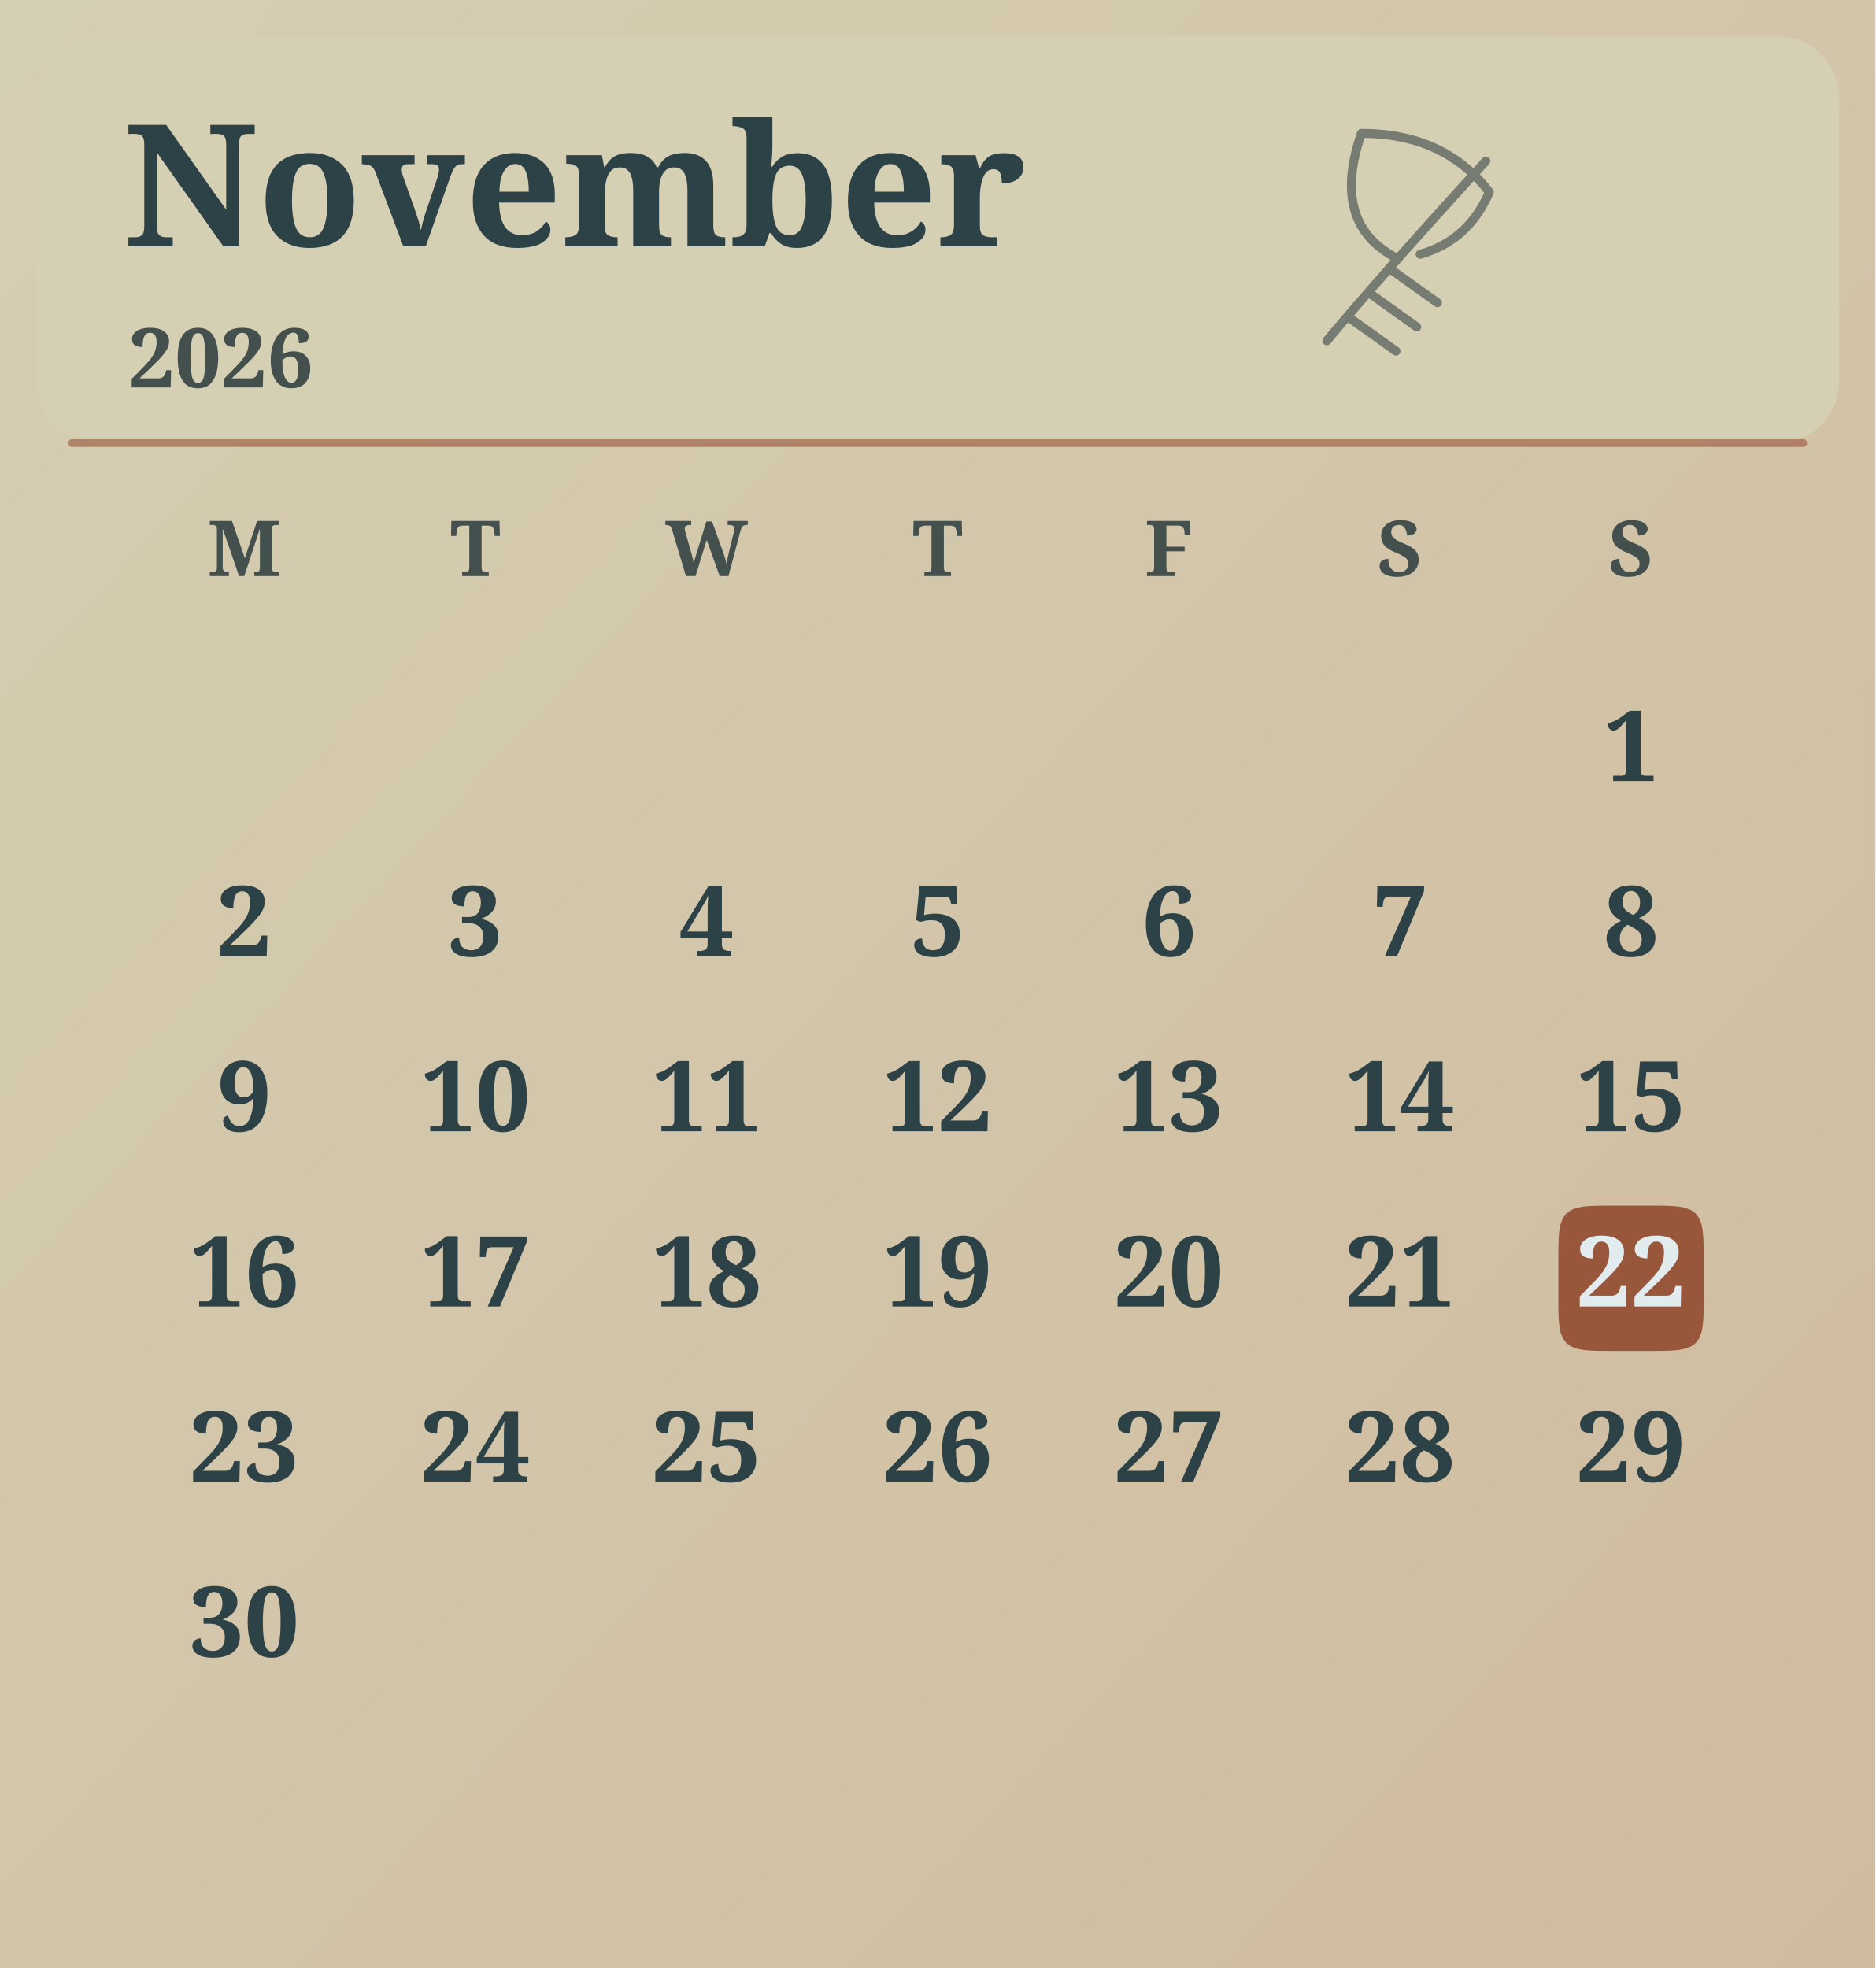
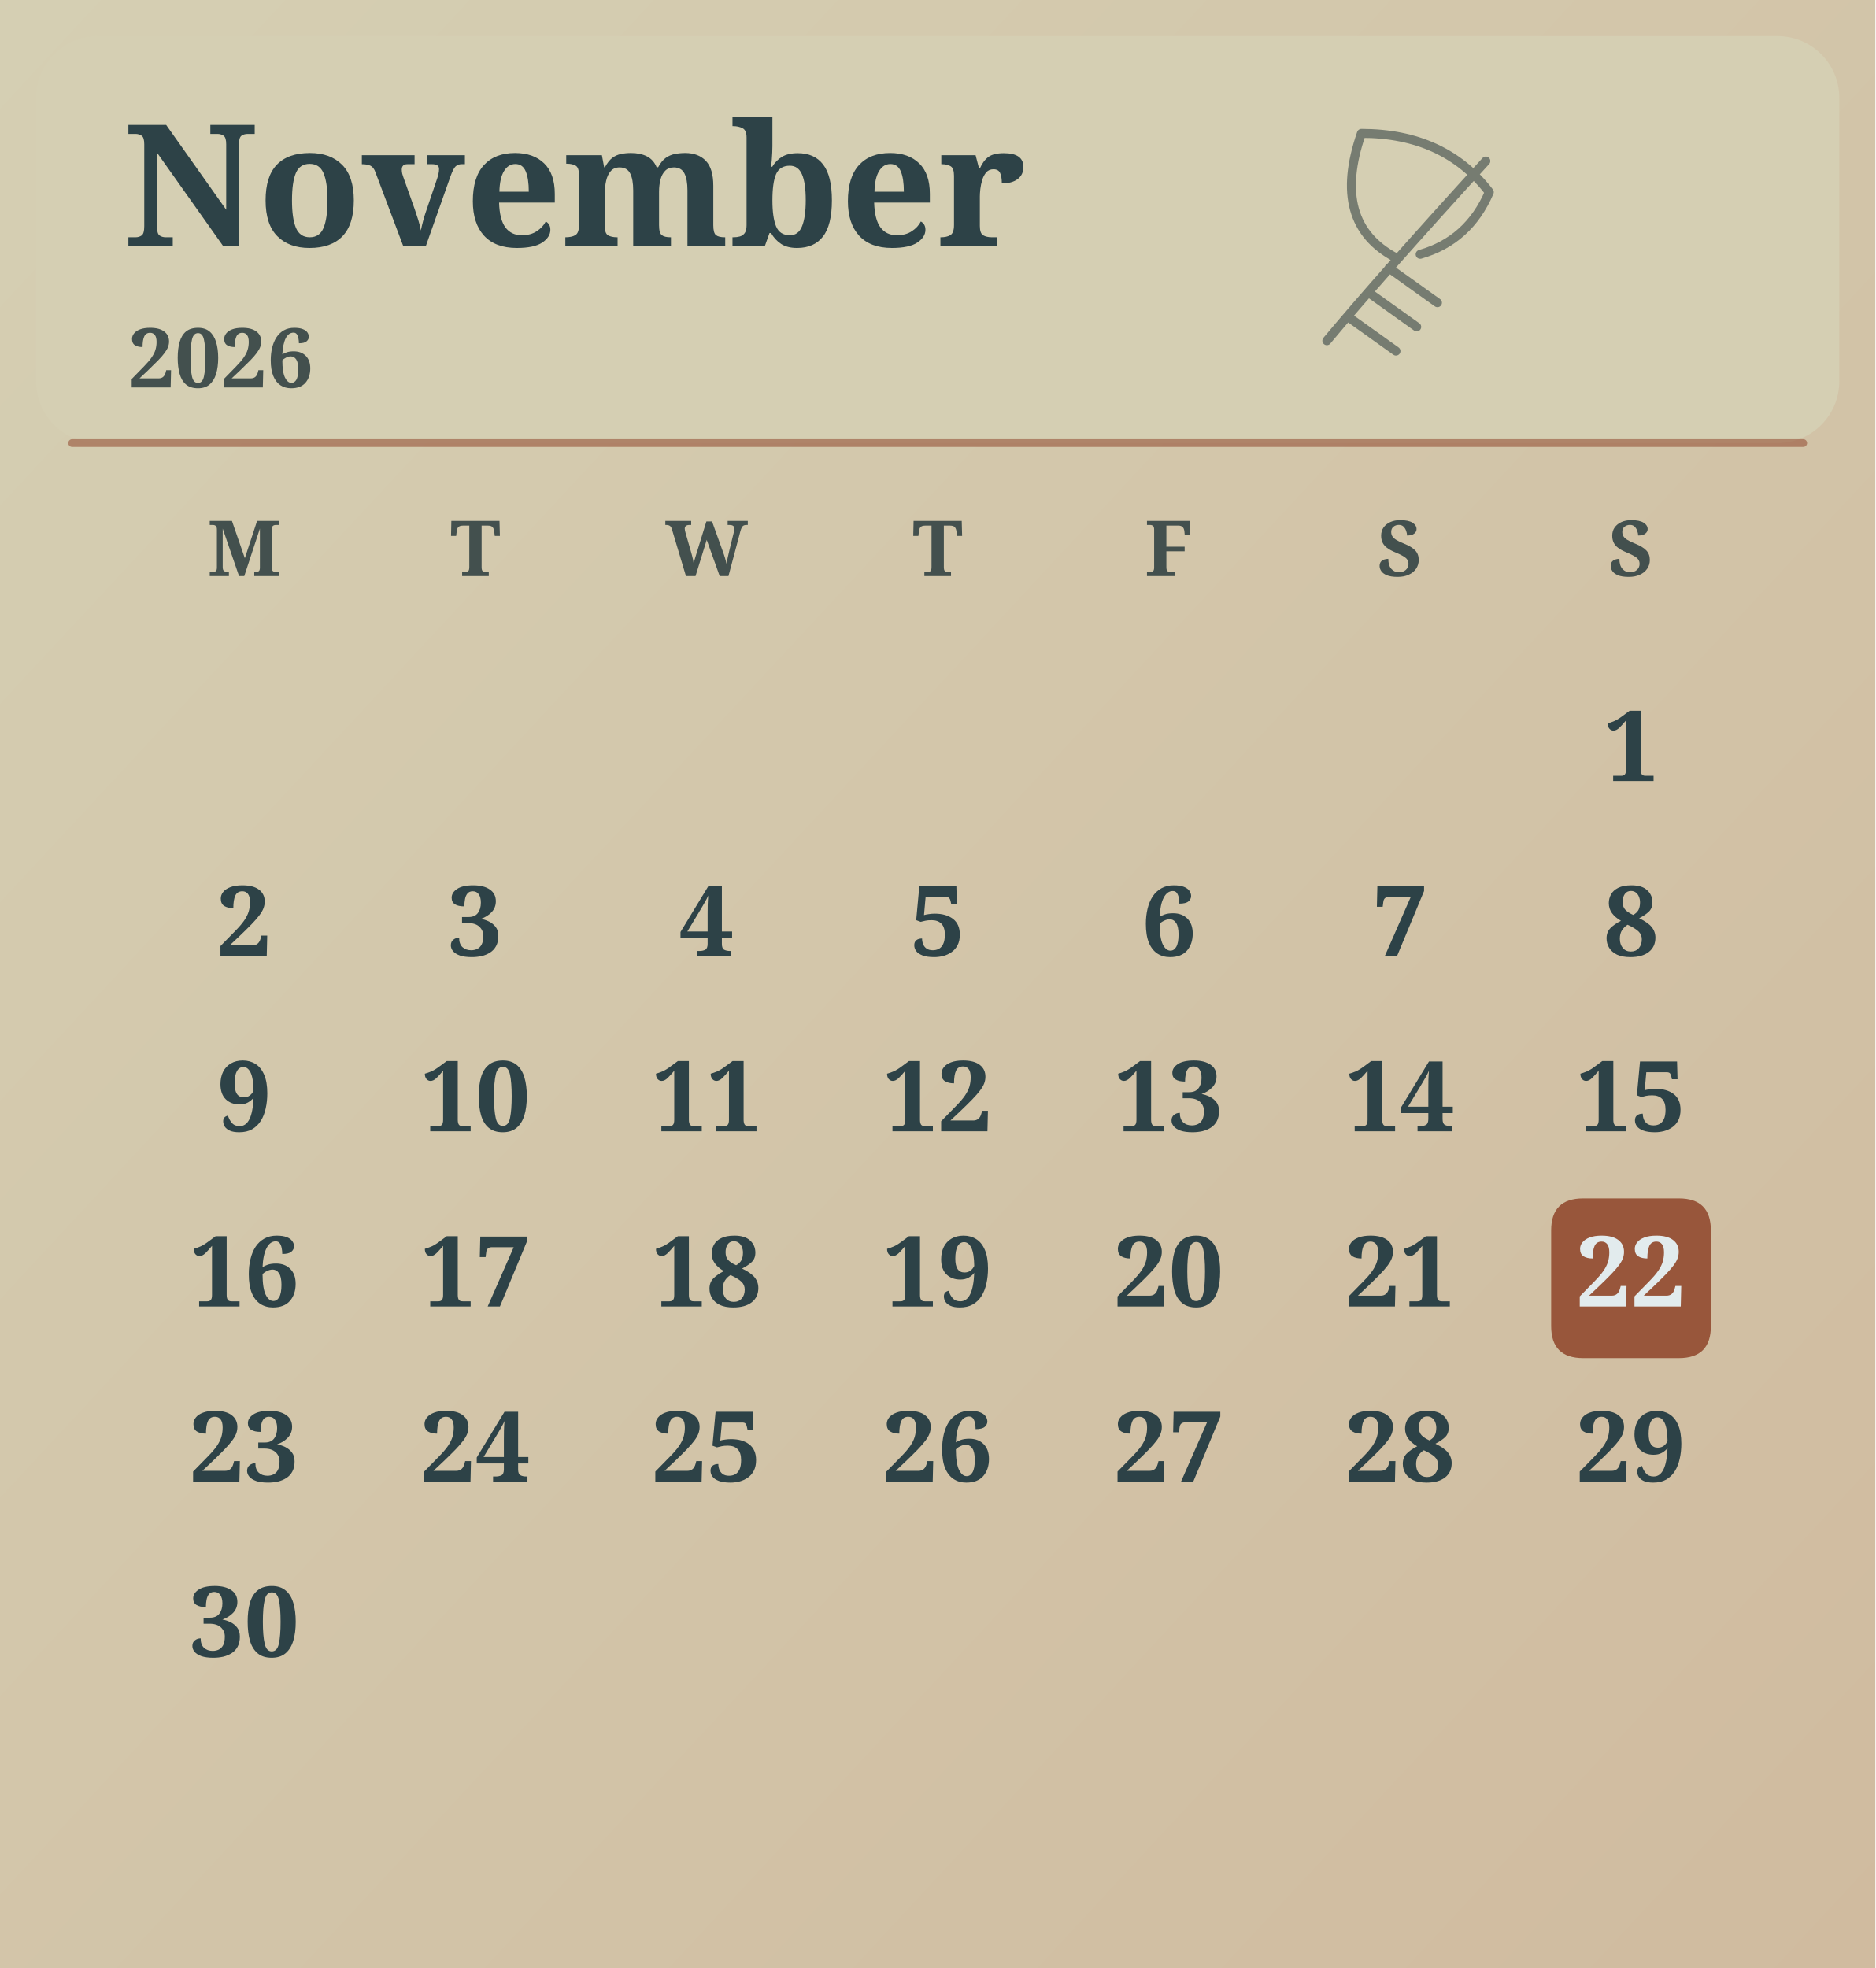
<svg xmlns="http://www.w3.org/2000/svg" width="364" height="382" viewBox="0 0 364 382">
  <defs>
    <linearGradient id="paint" x1="0" y1="0" x2="1" y2="1">
      <stop stop-color="#D5CFB3" />
      <stop offset="1" stop-color="#D0BB9F" />
    </linearGradient>
  </defs>
  <rect width="364" height="382" fill="url(#paint)" />
  <g font-family="Georgia,serif" style="font-variant-numeric:tabular-nums">
    <rect x="7" y="7" width="350" height="79" rx="12" fill="#D5CFB3" opacity="1" />
    <line x1="14" y1="86" x2="350" y2="86" stroke="#98563B" opacity="0.62" stroke-width="1.5" stroke-linecap="round" />
    <path d="M 18 83 Q 33 65 64 31 M 38 59 Q 19 49 28 23 Q 52 23 65 40 Q 59 54 45 58 M 24 76 L 38 86 M 30 69 L 44 79 M 36 62 L 50 72" transform="translate(245.46 10.46) scale(0.6708 0.6708)" fill="none" stroke="#43504E" stroke-width="2.6" stroke-linecap="round" stroke-linejoin="round" opacity="0.65" />
    <text x="24" y="35" font-size="33" font-weight="700" fill="#2D4247" text-anchor="start" dominant-baseline="central" alignment-baseline="central">November</text>
    <text x="25" y="69" font-size="16" font-weight="600" fill="#43504E" text-anchor="start" dominant-baseline="central" alignment-baseline="central">2026</text>
    <text x="47.429" y="106" font-size="15" font-weight="600" fill="#43504E" text-anchor="middle" dominant-baseline="central" alignment-baseline="central">M</text>
    <text x="92.286" y="106" font-size="15" font-weight="600" fill="#43504E" text-anchor="middle" dominant-baseline="central" alignment-baseline="central">T</text>
    <text x="137.143" y="106" font-size="15" font-weight="600" fill="#43504E" text-anchor="middle" dominant-baseline="central" alignment-baseline="central">W</text>
    <text x="182" y="106" font-size="15" font-weight="600" fill="#43504E" text-anchor="middle" dominant-baseline="central" alignment-baseline="central">T</text>
    <text x="226.857" y="106" font-size="15" font-weight="600" fill="#43504E" text-anchor="middle" dominant-baseline="central" alignment-baseline="central">F</text>
    <text x="271.714" y="106" font-size="15" font-weight="600" fill="#43504E" text-anchor="middle" dominant-baseline="central" alignment-baseline="central">S</text>
    <text x="316.571" y="106" font-size="15" font-weight="600" fill="#43504E" text-anchor="middle" dominant-baseline="central" alignment-baseline="central">S</text>
    <text x="316.571" y="144.22" font-size="19" font-weight="550" fill="#2D4247" text-anchor="middle" dominant-baseline="central" alignment-baseline="central">1</text>
    <text x="47.429" y="178.22" font-size="19" font-weight="550" fill="#2D4247" text-anchor="middle" dominant-baseline="central" alignment-baseline="central">2</text>
    <text x="92.286" y="178.22" font-size="19" font-weight="550" fill="#2D4247" text-anchor="middle" dominant-baseline="central" alignment-baseline="central">3</text>
    <text x="137.143" y="178.22" font-size="19" font-weight="550" fill="#2D4247" text-anchor="middle" dominant-baseline="central" alignment-baseline="central">4</text>
    <text x="182" y="178.22" font-size="19" font-weight="550" fill="#2D4247" text-anchor="middle" dominant-baseline="central" alignment-baseline="central">5</text>
    <text x="226.857" y="178.22" font-size="19" font-weight="550" fill="#2D4247" text-anchor="middle" dominant-baseline="central" alignment-baseline="central">6</text>
    <text x="271.714" y="178.22" font-size="19" font-weight="550" fill="#2D4247" text-anchor="middle" dominant-baseline="central" alignment-baseline="central">7</text>
    <text x="316.571" y="178.22" font-size="19" font-weight="550" fill="#2D4247" text-anchor="middle" dominant-baseline="central" alignment-baseline="central">8</text>
    <text x="47.429" y="212.22" font-size="19" font-weight="550" fill="#2D4247" text-anchor="middle" dominant-baseline="central" alignment-baseline="central">9</text>
    <text x="92.286" y="212.22" font-size="19" font-weight="550" fill="#2D4247" text-anchor="middle" dominant-baseline="central" alignment-baseline="central">10</text>
    <text x="137.143" y="212.22" font-size="19" font-weight="550" fill="#2D4247" text-anchor="middle" dominant-baseline="central" alignment-baseline="central">11</text>
    <text x="182" y="212.22" font-size="19" font-weight="550" fill="#2D4247" text-anchor="middle" dominant-baseline="central" alignment-baseline="central">12</text>
    <text x="226.857" y="212.22" font-size="19" font-weight="550" fill="#2D4247" text-anchor="middle" dominant-baseline="central" alignment-baseline="central">13</text>
    <text x="271.714" y="212.22" font-size="19" font-weight="550" fill="#2D4247" text-anchor="middle" dominant-baseline="central" alignment-baseline="central">14</text>
    <text x="316.571" y="212.22" font-size="19" font-weight="550" fill="#2D4247" text-anchor="middle" dominant-baseline="central" alignment-baseline="central">15</text>
    <text x="47.429" y="246.22" font-size="19" font-weight="550" fill="#2D4247" text-anchor="middle" dominant-baseline="central" alignment-baseline="central">16</text>
    <text x="92.286" y="246.22" font-size="19" font-weight="550" fill="#2D4247" text-anchor="middle" dominant-baseline="central" alignment-baseline="central">17</text>
    <text x="137.143" y="246.22" font-size="19" font-weight="550" fill="#2D4247" text-anchor="middle" dominant-baseline="central" alignment-baseline="central">18</text>
    <text x="182" y="246.22" font-size="19" font-weight="550" fill="#2D4247" text-anchor="middle" dominant-baseline="central" alignment-baseline="central">19</text>
    <text x="226.857" y="246.22" font-size="19" font-weight="550" fill="#2D4247" text-anchor="middle" dominant-baseline="central" alignment-baseline="central">20</text>
    <text x="271.714" y="246.22" font-size="19" font-weight="550" fill="#2D4247" text-anchor="middle" dominant-baseline="central" alignment-baseline="central">21</text>
-     <path d="M 95.5 50 L 95.5 52.98 L 95.5 55.99 L 95.5 59.05 L 95.5 62.19 L 95.49 65.44 L 95.46 68.83 L 95.39 72.38 L 95.23 76.11 L 94.86 79.97 L 94.11 83.85 L 92.74 87.49 L 90.54 90.54 L 87.49 92.74 L 83.85 94.11 L 79.97 94.86 L 76.11 95.23 L 72.38 95.39 L 68.83 95.46 L 65.44 95.49 L 62.19 95.5 L 59.05 95.5 L 55.99 95.5 L 52.98 95.5 L 50 95.5 L 47.02 95.5 L 44.01 95.5 L 40.95 95.5 L 37.81 95.5 L 34.56 95.49 L 31.17 95.46 L 27.62 95.39 L 23.89 95.23 L 20.03 94.86 L 16.15 94.11 L 12.51 92.74 L 9.46 90.54 L 7.26 87.49 L 5.89 83.85 L 5.14 79.97 L 4.77 76.11 L 4.61 72.38 L 4.54 68.83 L 4.51 65.44 L 4.5 62.19 L 4.5 59.05 L 4.5 55.99 L 4.5 52.98 L 4.5 50 L 4.5 47.02 L 4.5 44.01 L 4.5 40.95 L 4.5 37.81 L 4.51 34.56 L 4.54 31.17 L 4.61 27.62 L 4.77 23.89 L 5.14 20.03 L 5.89 16.15 L 7.26 12.51 L 9.46 9.46 L 12.51 7.26 L 16.15 5.89 L 20.03 5.14 L 23.89 4.77 L 27.62 4.61 L 31.17 4.54 L 34.56 4.51 L 37.81 4.5 L 40.95 4.5 L 44.01 4.5 L 47.02 4.5 L 50 4.5 L 52.98 4.5 L 55.99 4.5 L 59.05 4.5 L 62.19 4.5 L 65.44 4.51 L 68.83 4.54 L 72.38 4.61 L 76.11 4.77 L 79.97 5.14 L 83.85 5.89 L 87.49 7.26 L 90.54 9.46 L 92.74 12.51 L 94.11 16.15 L 94.86 20.03 L 95.23 23.89 L 95.39 27.62 L 95.46 31.17 L 95.49 34.56 L 95.5 37.81 L 95.5 40.95 L 95.5 44.01 L 95.5 47.02 Z" transform="translate(301.0714 232.62) scale(0.31 0.31)" fill="#98563B" opacity="1" />
+     <path d="M 20 0 L 80 0 Q 100 0 100 20 L 100 80 Q 100 100 80 100 L 20 100 Q 0 100 0 80 L 0 20 Q 0 0 20 0 Z" transform="translate(301.0714 232.62) scale(0.31 0.31)" fill="#98563B" opacity="1" />
    <text x="316.571" y="246.22" font-size="19" font-weight="700" fill="#E2EBED" text-anchor="middle" dominant-baseline="central" alignment-baseline="central">22</text>
    <text x="47.429" y="280.22" font-size="19" font-weight="550" fill="#2D4247" text-anchor="middle" dominant-baseline="central" alignment-baseline="central">23</text>
    <text x="92.286" y="280.22" font-size="19" font-weight="550" fill="#2D4247" text-anchor="middle" dominant-baseline="central" alignment-baseline="central">24</text>
    <text x="137.143" y="280.22" font-size="19" font-weight="550" fill="#2D4247" text-anchor="middle" dominant-baseline="central" alignment-baseline="central">25</text>
    <text x="182" y="280.22" font-size="19" font-weight="550" fill="#2D4247" text-anchor="middle" dominant-baseline="central" alignment-baseline="central">26</text>
    <text x="226.857" y="280.22" font-size="19" font-weight="550" fill="#2D4247" text-anchor="middle" dominant-baseline="central" alignment-baseline="central">27</text>
    <text x="271.714" y="280.22" font-size="19" font-weight="550" fill="#2D4247" text-anchor="middle" dominant-baseline="central" alignment-baseline="central">28</text>
    <text x="316.571" y="280.22" font-size="19" font-weight="550" fill="#2D4247" text-anchor="middle" dominant-baseline="central" alignment-baseline="central">29</text>
    <text x="47.429" y="314.22" font-size="19" font-weight="550" fill="#2D4247" text-anchor="middle" dominant-baseline="central" alignment-baseline="central">30</text>
  </g>
</svg>
